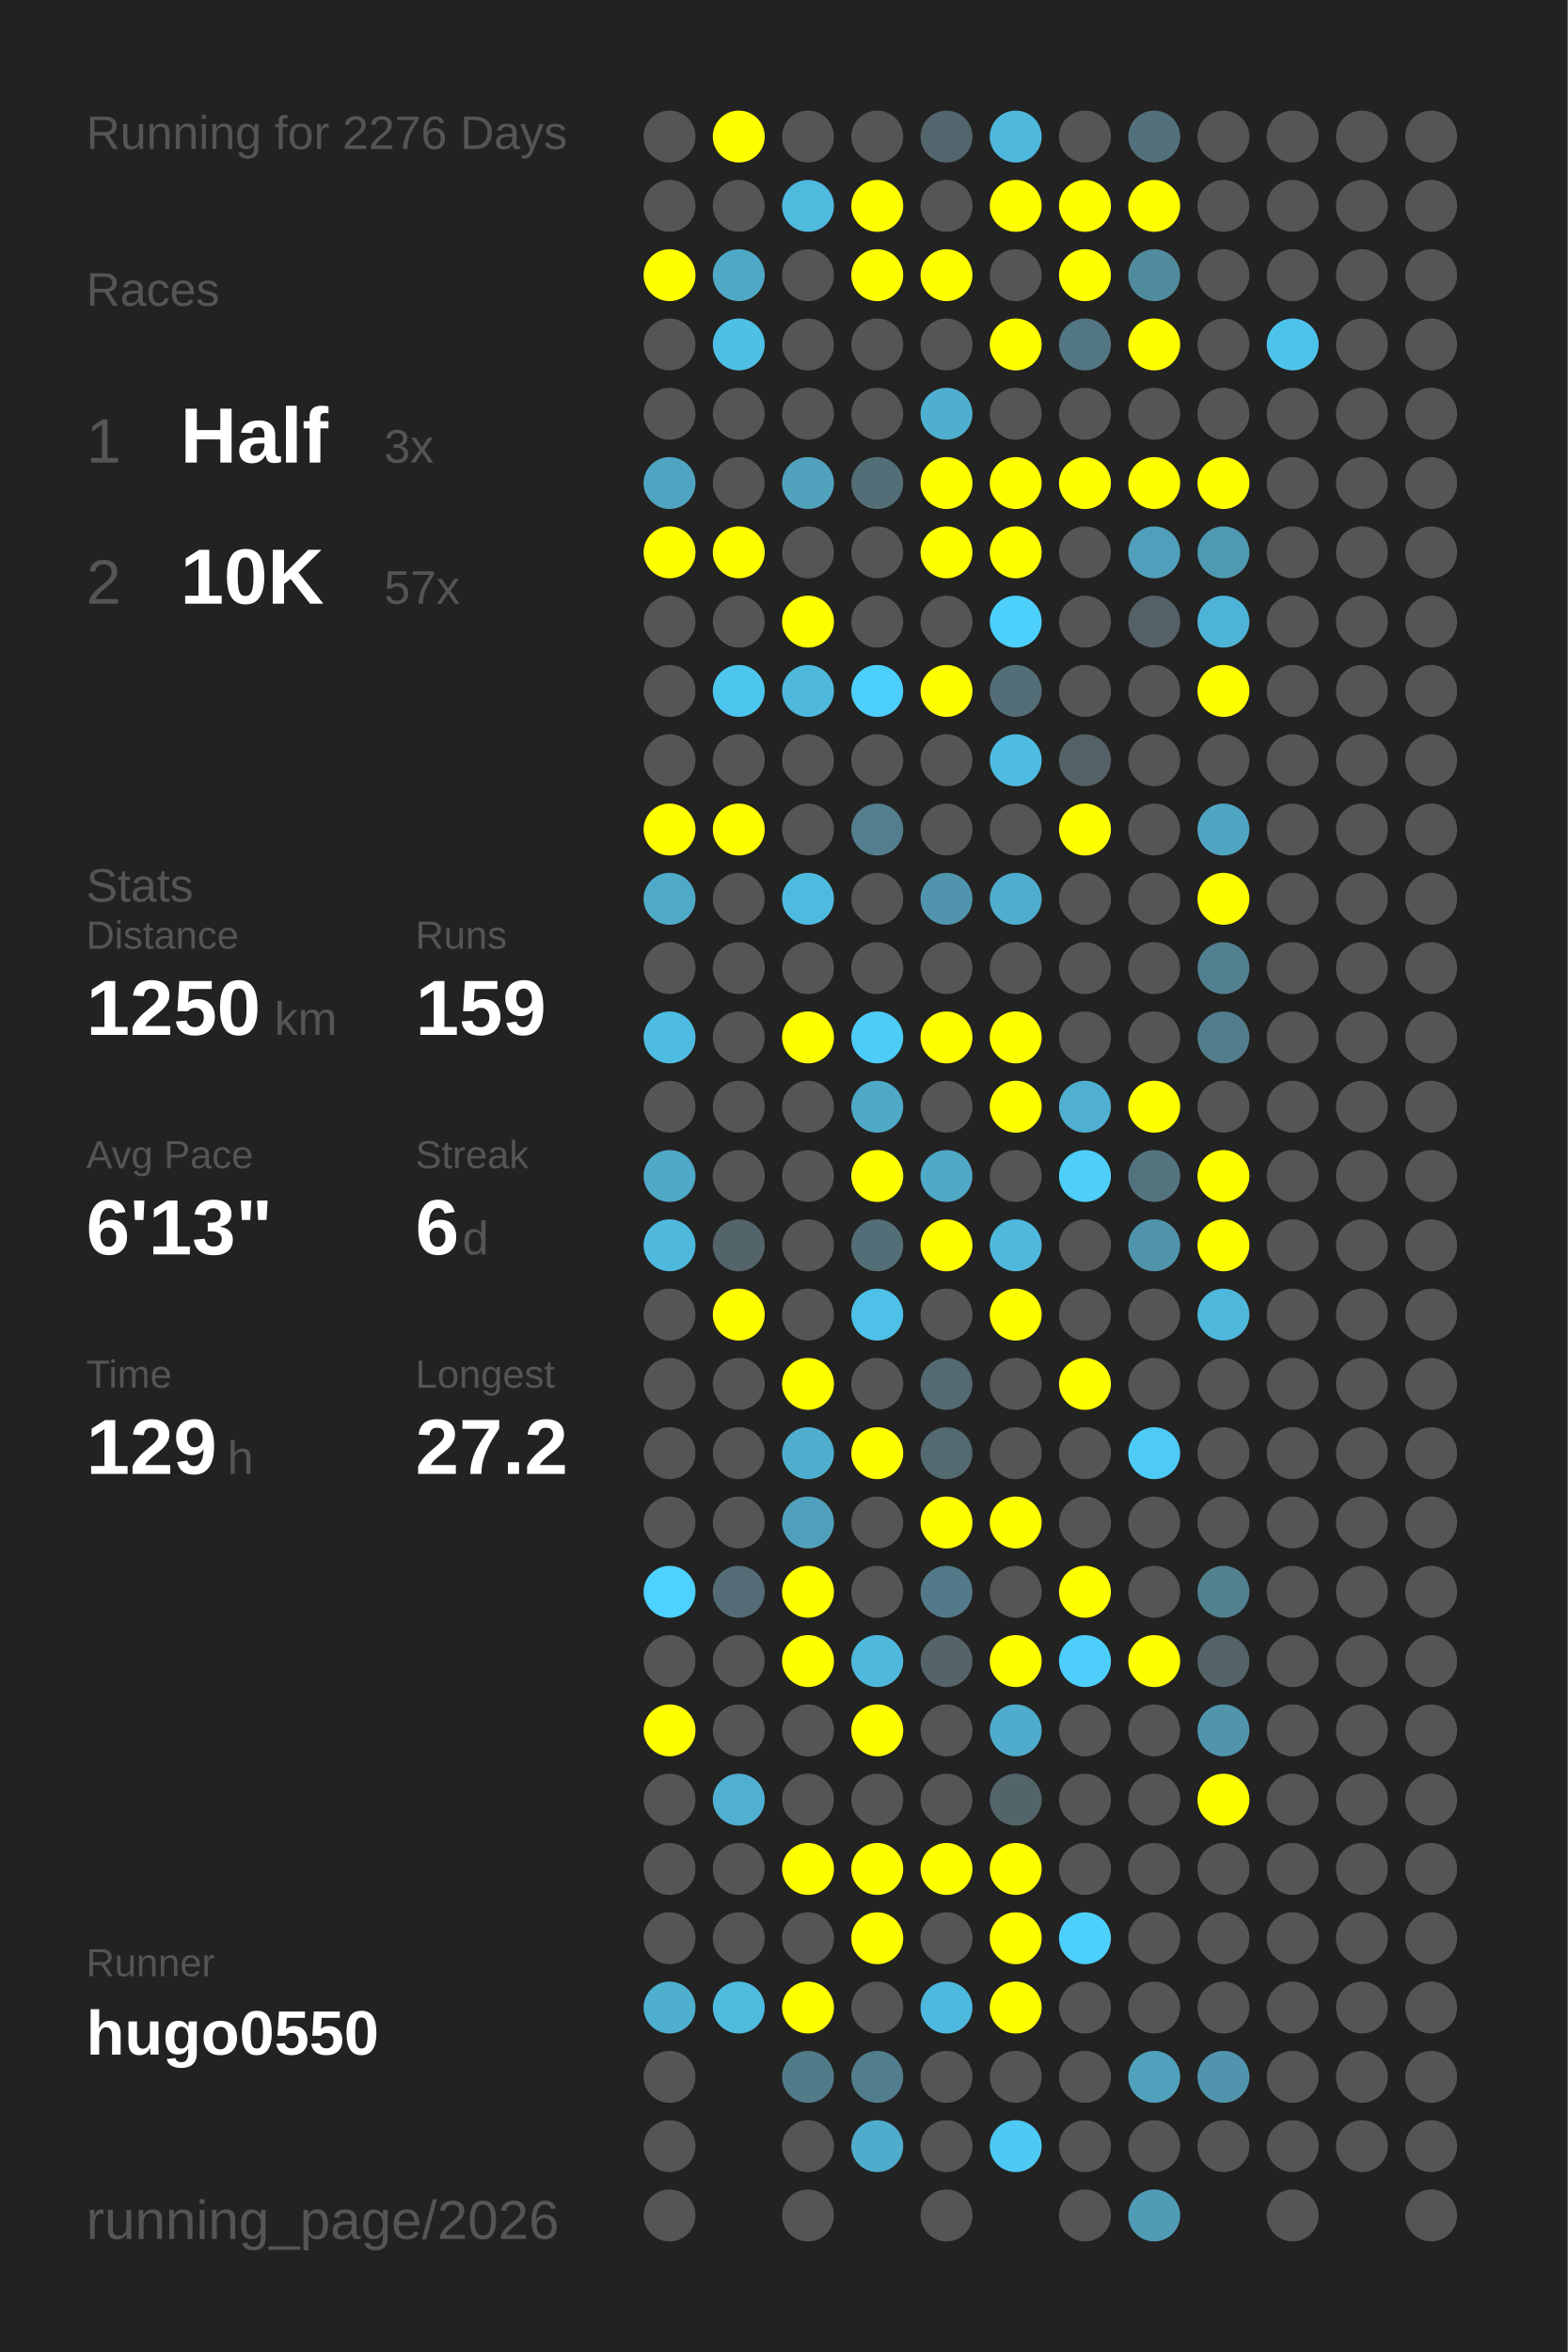
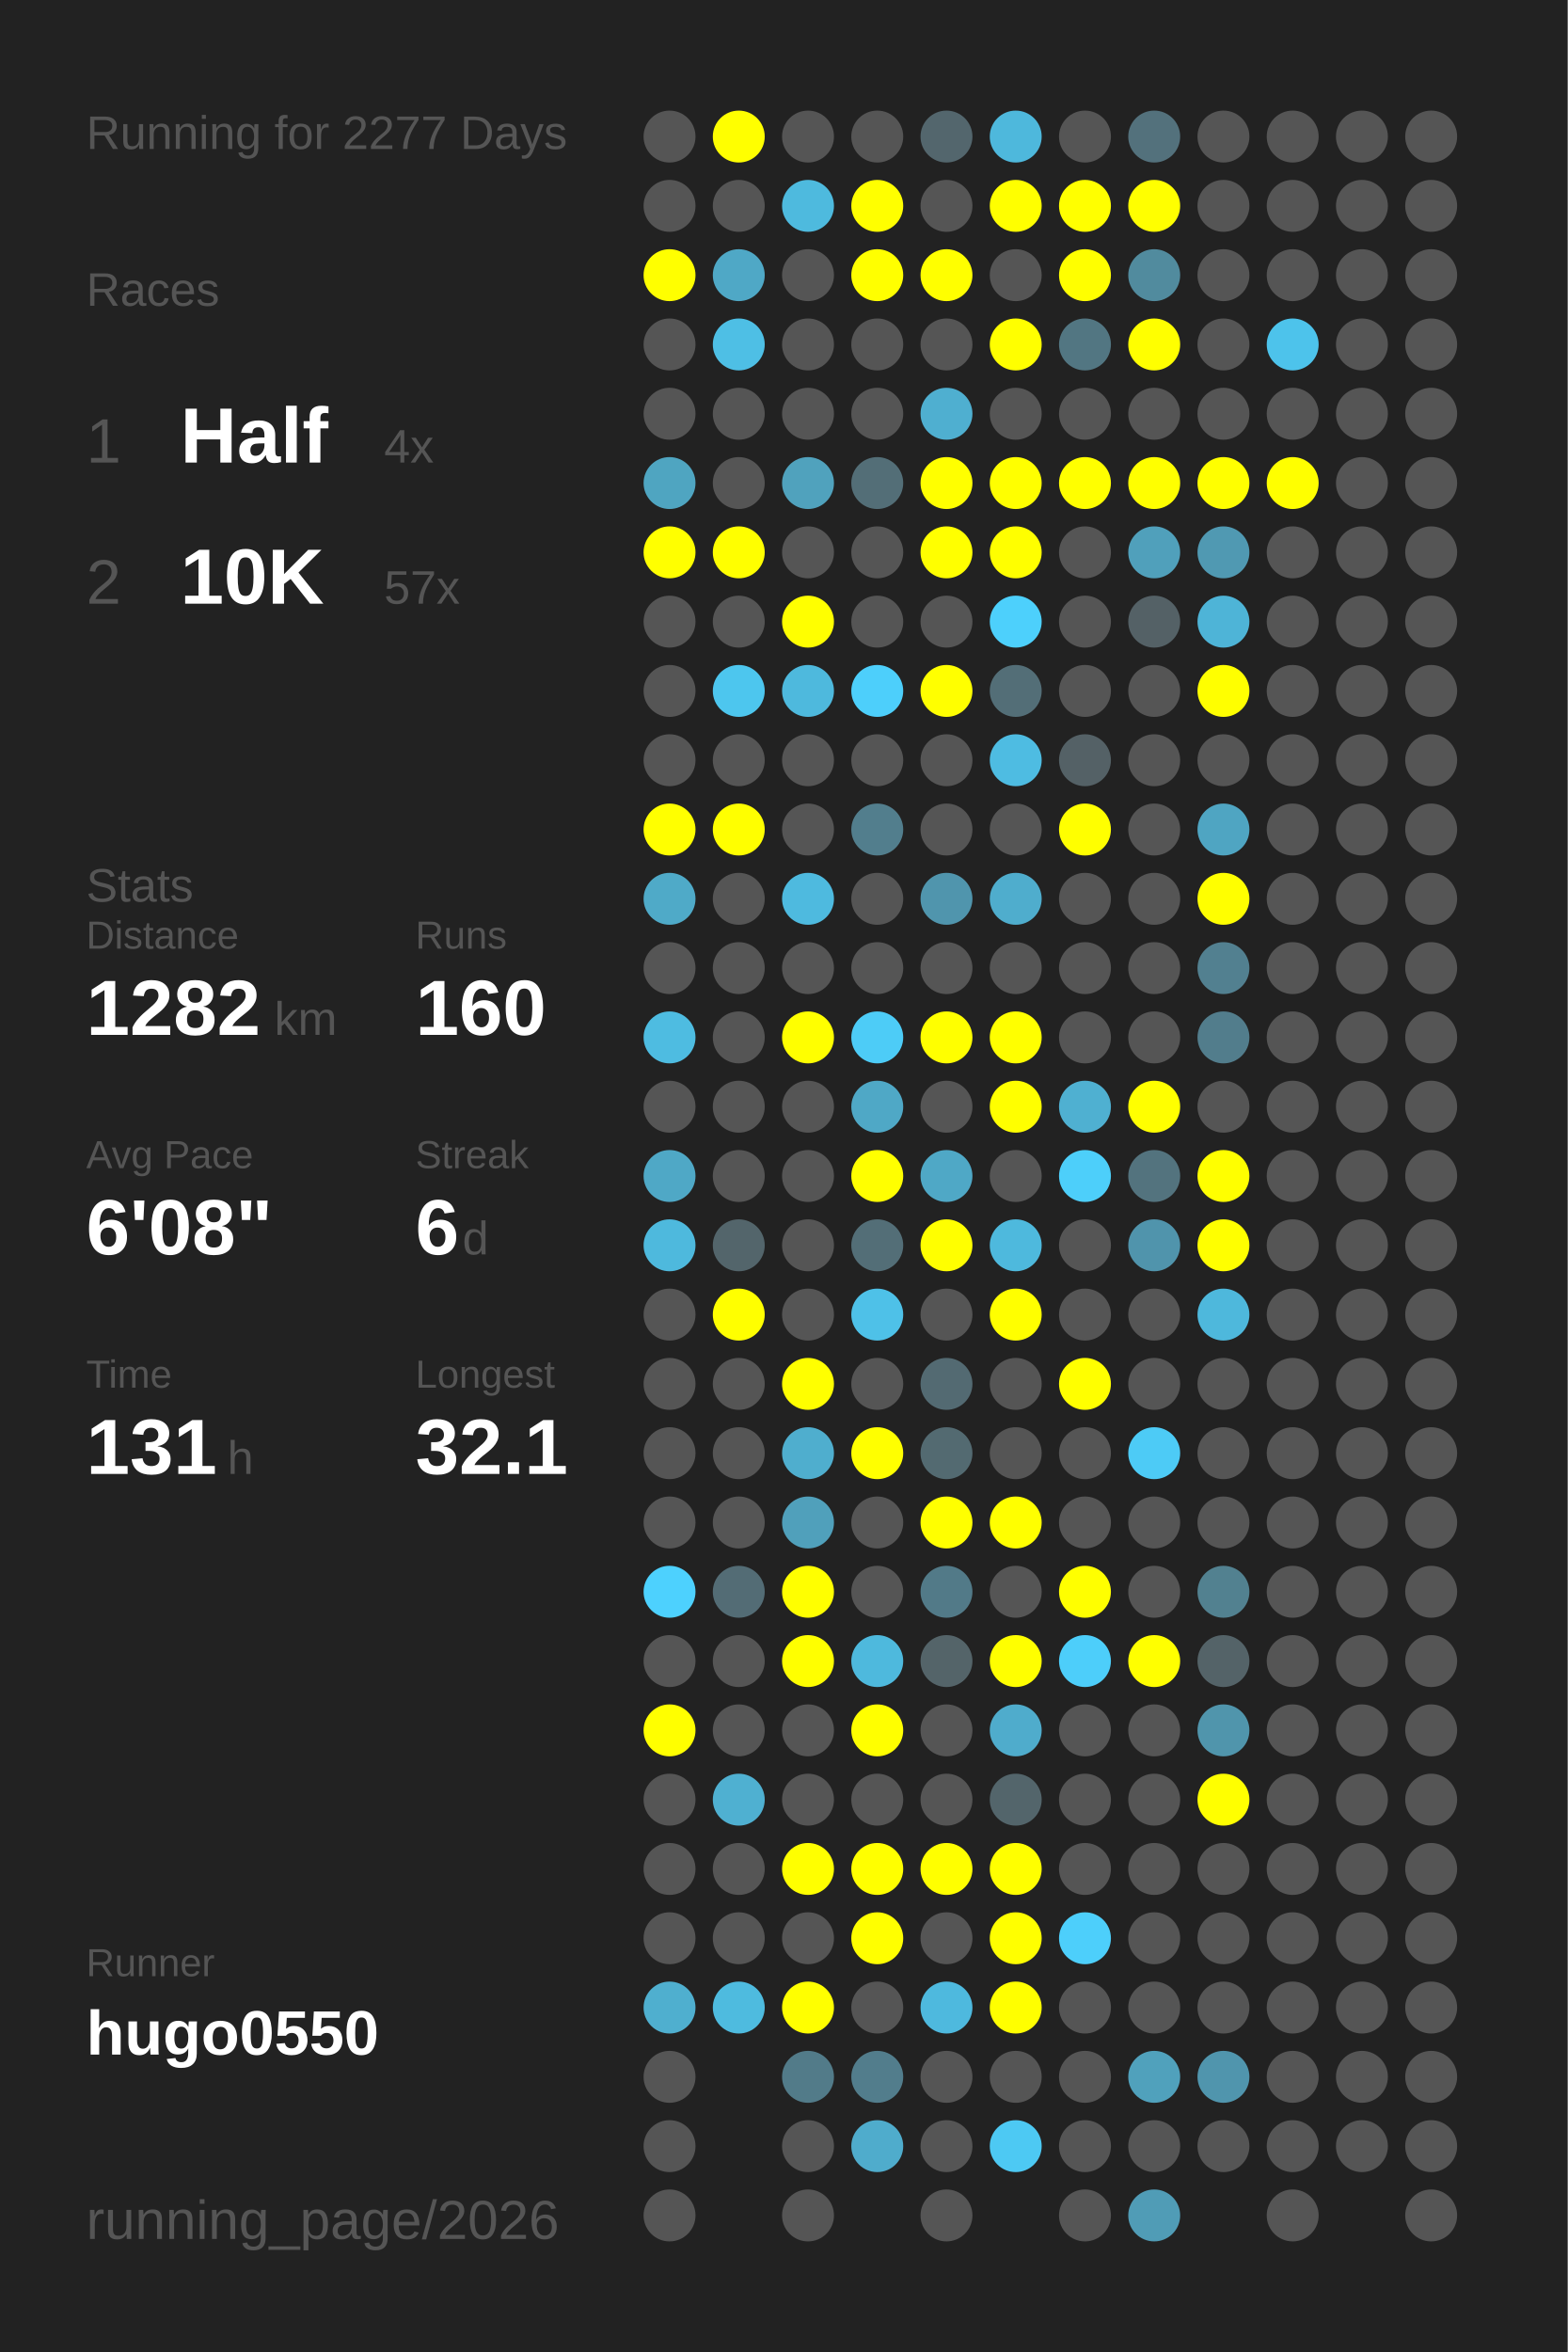
<svg xmlns="http://www.w3.org/2000/svg" baseProfile="full" height="300mm" version="1.1" viewBox="0,0,200,300" width="200mm">
  <defs />
  <rect fill="#222222" height="300" width="200" x="0" y="0" />
-   <text fill="#555555" style="font-size:6px; font-family:Arial;" x="11" y="19">Running for 2276 Days</text>
+   <text fill="#555555" style="font-size:6px; font-family:Arial;" x="11" y="19">Running for 2277 Days</text>
  <text fill="#555555" style="font-size:6px; font-family:Arial;" x="11" y="39">Races</text>
  <text fill="#555555" style="font-size:8px; font-family:Arial;" x="11" y="59">1</text>
  <text fill="#FFFFFF" style="font-size:10px; font-family:Arial; font-weight:bold;" x="23" y="59">Half</text>
-   <text fill="#555555" style="font-size:6px; font-family:Arial;" x="49" y="59">3x</text>
+   <text fill="#555555" style="font-size:6px; font-family:Arial;" x="49" y="59">4x</text>
  <text fill="#555555" style="font-size:8px; font-family:Arial;" x="11" y="77">2</text>
  <text fill="#FFFFFF" style="font-size:10px; font-family:Arial; font-weight:bold;" x="23" y="77">10K</text>
  <text fill="#555555" style="font-size:6px; font-family:Arial;" x="49" y="77">57x</text>
  <text fill="#555555" style="font-size:6px; font-family:Arial;" x="11" y="115">Stats</text>
  <text fill="#555555" style="font-size:5px; font-family:Arial;" x="11" y="121">Distance</text>
-   <text fill="#FFFFFF" style="font-size:10px; font-family:Arial; font-weight:bold;" x="11" y="132">1250</text>
+   <text fill="#FFFFFF" style="font-size:10px; font-family:Arial; font-weight:bold;" x="11" y="132">1282</text>
  <text fill="#555555" style="font-size:6px; font-family:Arial;" x="35" y="132">km</text>
  <text fill="#555555" style="font-size:5px; font-family:Arial;" x="53" y="121">Runs</text>
-   <text fill="#FFFFFF" style="font-size:10px; font-family:Arial; font-weight:bold;" x="53" y="132">159</text>
+   <text fill="#FFFFFF" style="font-size:10px; font-family:Arial; font-weight:bold;" x="53" y="132">160</text>
  <text fill="#555555" style="font-size:5px; font-family:Arial;" x="11" y="149">Avg Pace</text>
-   <text fill="#FFFFFF" style="font-size:10px; font-family:Arial; font-weight:bold;" x="11" y="160">6'13"</text>
+   <text fill="#FFFFFF" style="font-size:10px; font-family:Arial; font-weight:bold;" x="11" y="160">6'08"</text>
  <text fill="#555555" style="font-size:5px; font-family:Arial;" x="53" y="149">Streak</text>
  <text fill="#FFFFFF" style="font-size:10px; font-family:Arial; font-weight:bold;" x="53" y="160">6</text>
  <text fill="#555555" style="font-size:6px; font-family:Arial;" x="59" y="160">d</text>
  <text fill="#555555" style="font-size:5px; font-family:Arial;" x="11" y="177">Time</text>
-   <text fill="#FFFFFF" style="font-size:10px; font-family:Arial; font-weight:bold;" x="11" y="188">129</text>
+   <text fill="#FFFFFF" style="font-size:10px; font-family:Arial; font-weight:bold;" x="11" y="188">131</text>
  <text fill="#555555" style="font-size:6px; font-family:Arial;" x="29" y="188">h</text>
  <text fill="#555555" style="font-size:5px; font-family:Arial;" x="53" y="177">Longest</text>
-   <text fill="#FFFFFF" style="font-size:10px; font-family:Arial; font-weight:bold;" x="53" y="188">27.2</text>
+   <text fill="#FFFFFF" style="font-size:10px; font-family:Arial; font-weight:bold;" x="53" y="188">32.1</text>
  <text fill="#555555" style="font-size:5px; font-family:Arial;" x="11" y="252.065">Runner</text>
  <text fill="#FFFFFF" style="font-size:8px; font-family:Arial; font-weight:bold;" x="11" y="262.065">hugo0550</text>
  <text fill="#555555" style="font-size:7px; font-family:Arial;" x="11" y="285.581">running_page/2026</text>
  <circle cx="85.417" cy="17.419" fill="#555555" r="3.312" />
  <circle cx="85.417" cy="26.258" fill="#555555" r="3.312" />
  <circle cx="85.417" cy="35.097" fill="#FFFF00" r="3.312" />
  <circle cx="85.417" cy="43.935" fill="#555555" r="3.312" />
  <circle cx="85.417" cy="52.774" fill="#555555" r="3.312" />
  <circle cx="85.417" cy="61.613" fill="#4fa5c1" r="3.312" />
  <circle cx="85.417" cy="70.452" fill="#FFFF00" r="3.312" />
  <circle cx="85.417" cy="79.29" fill="#555555" r="3.312" />
  <circle cx="85.417" cy="88.129" fill="#555555" r="3.312" />
  <circle cx="85.417" cy="96.968" fill="#555555" r="3.312" />
  <circle cx="85.417" cy="105.806" fill="#FFFF00" r="3.312" />
  <circle cx="85.417" cy="114.645" fill="#4faac8" r="3.312" />
  <circle cx="85.417" cy="123.484" fill="#555555" r="3.312" />
  <circle cx="85.417" cy="132.323" fill="#4ebce1" r="3.312" />
  <circle cx="85.417" cy="141.161" fill="#555555" r="3.312" />
  <circle cx="85.417" cy="150" fill="#4fa8c6" r="3.312" />
  <circle cx="85.417" cy="158.839" fill="#4eb9dd" r="3.312" />
  <circle cx="85.417" cy="167.677" fill="#555555" r="3.312" />
  <circle cx="85.417" cy="176.516" fill="#555555" r="3.312" />
  <circle cx="85.417" cy="185.355" fill="#555555" r="3.312" />
  <circle cx="85.417" cy="194.194" fill="#555555" r="3.312" />
  <circle cx="85.417" cy="203.032" fill="#4dd1fe" r="3.312" />
  <circle cx="85.417" cy="211.871" fill="#555555" r="3.312" />
  <circle cx="85.417" cy="220.71" fill="#FFFF00" r="3.312" />
  <circle cx="85.417" cy="229.548" fill="#555555" r="3.312" />
  <circle cx="85.417" cy="238.387" fill="#555555" r="3.312" />
  <circle cx="85.417" cy="247.226" fill="#555555" r="3.312" />
  <circle cx="85.417" cy="256.065" fill="#4fafcf" r="3.312" />
  <circle cx="85.417" cy="264.903" fill="#555555" r="3.312" />
  <circle cx="85.417" cy="273.742" fill="#555555" r="3.312" />
  <circle cx="85.417" cy="282.581" fill="#555555" r="3.312" />
  <circle cx="94.25" cy="17.419" fill="#FFFF00" r="3.312" />
  <circle cx="94.25" cy="26.258" fill="#555555" r="3.312" />
  <circle cx="94.25" cy="35.097" fill="#4fa8c6" r="3.312" />
  <circle cx="94.25" cy="43.935" fill="#4ebfe5" r="3.312" />
  <circle cx="94.25" cy="52.774" fill="#555555" r="3.312" />
  <circle cx="94.25" cy="61.613" fill="#555555" r="3.312" />
  <circle cx="94.25" cy="70.452" fill="#FFFF00" r="3.312" />
  <circle cx="94.25" cy="79.29" fill="#555555" r="3.312" />
  <circle cx="94.25" cy="88.129" fill="#4dc6ee" r="3.312" />
  <circle cx="94.25" cy="96.968" fill="#555555" r="3.312" />
  <circle cx="94.25" cy="105.806" fill="#FFFF00" r="3.312" />
  <circle cx="94.25" cy="114.645" fill="#555555" r="3.312" />
  <circle cx="94.25" cy="123.484" fill="#555555" r="3.312" />
  <circle cx="94.25" cy="132.323" fill="#555555" r="3.312" />
  <circle cx="94.25" cy="141.161" fill="#555555" r="3.312" />
  <circle cx="94.25" cy="150" fill="#555555" r="3.312" />
  <circle cx="94.25" cy="158.839" fill="#53656b" r="3.312" />
  <circle cx="94.25" cy="167.677" fill="#FFFF00" r="3.312" />
  <circle cx="94.25" cy="176.516" fill="#555555" r="3.312" />
  <circle cx="94.25" cy="185.355" fill="#555555" r="3.312" />
  <circle cx="94.25" cy="194.194" fill="#555555" r="3.312" />
  <circle cx="94.25" cy="203.032" fill="#536c75" r="3.312" />
  <circle cx="94.25" cy="211.871" fill="#555555" r="3.312" />
  <circle cx="94.25" cy="220.71" fill="#555555" r="3.312" />
  <circle cx="94.25" cy="229.548" fill="#4fb0d1" r="3.312" />
  <circle cx="94.25" cy="238.387" fill="#555555" r="3.312" />
  <circle cx="94.25" cy="247.226" fill="#555555" r="3.312" />
  <circle cx="94.25" cy="256.065" fill="#4ebbdf" r="3.312" />
  <circle cx="103.083" cy="17.419" fill="#555555" r="3.312" />
  <circle cx="103.083" cy="26.258" fill="#4ebade" r="3.312" />
  <circle cx="103.083" cy="35.097" fill="#555555" r="3.312" />
  <circle cx="103.083" cy="43.935" fill="#555555" r="3.312" />
  <circle cx="103.083" cy="52.774" fill="#555555" r="3.312" />
  <circle cx="103.083" cy="61.613" fill="#50a2bd" r="3.312" />
  <circle cx="103.083" cy="70.452" fill="#555555" r="3.312" />
  <circle cx="103.083" cy="79.29" fill="#FFFF00" r="3.312" />
  <circle cx="103.083" cy="88.129" fill="#4eb9dd" r="3.312" />
  <circle cx="103.083" cy="96.968" fill="#555555" r="3.312" />
  <circle cx="103.083" cy="105.806" fill="#555555" r="3.312" />
  <circle cx="103.083" cy="114.645" fill="#4ebadf" r="3.312" />
  <circle cx="103.083" cy="123.484" fill="#555555" r="3.312" />
  <circle cx="103.083" cy="132.323" fill="#FFFF00" r="3.312" />
  <circle cx="103.083" cy="141.161" fill="#555555" r="3.312" />
  <circle cx="103.083" cy="150" fill="#555555" r="3.312" />
  <circle cx="103.083" cy="158.839" fill="#555555" r="3.312" />
  <circle cx="103.083" cy="167.677" fill="#555555" r="3.312" />
  <circle cx="103.083" cy="176.516" fill="#FFFF00" r="3.312" />
  <circle cx="103.083" cy="185.355" fill="#4faece" r="3.312" />
  <circle cx="103.083" cy="194.194" fill="#50a0bb" r="3.312" />
  <circle cx="103.083" cy="203.032" fill="#FFFF00" r="3.312" />
  <circle cx="103.083" cy="211.871" fill="#FFFF00" r="3.312" />
  <circle cx="103.083" cy="220.71" fill="#555555" r="3.312" />
  <circle cx="103.083" cy="229.548" fill="#555555" r="3.312" />
  <circle cx="103.083" cy="238.387" fill="#FFFF00" r="3.312" />
  <circle cx="103.083" cy="247.226" fill="#555555" r="3.312" />
  <circle cx="103.083" cy="256.065" fill="#FFFF00" r="3.312" />
  <circle cx="103.083" cy="264.903" fill="#527b89" r="3.312" />
  <circle cx="103.083" cy="273.742" fill="#555555" r="3.312" />
  <circle cx="103.083" cy="282.581" fill="#555555" r="3.312" />
  <circle cx="111.917" cy="17.419" fill="#555555" r="3.312" />
  <circle cx="111.917" cy="26.258" fill="#FFFF00" r="3.312" />
  <circle cx="111.917" cy="35.097" fill="#FFFF00" r="3.312" />
  <circle cx="111.917" cy="43.935" fill="#555555" r="3.312" />
  <circle cx="111.917" cy="52.774" fill="#555555" r="3.312" />
  <circle cx="111.917" cy="61.613" fill="#536e77" r="3.312" />
  <circle cx="111.917" cy="70.452" fill="#555555" r="3.312" />
  <circle cx="111.917" cy="79.29" fill="#555555" r="3.312" />
  <circle cx="111.917" cy="88.129" fill="#4dcffb" r="3.312" />
  <circle cx="111.917" cy="96.968" fill="#555555" r="3.312" />
  <circle cx="111.917" cy="105.806" fill="#527e8d" r="3.312" />
  <circle cx="111.917" cy="114.645" fill="#555555" r="3.312" />
  <circle cx="111.917" cy="123.484" fill="#555555" r="3.312" />
  <circle cx="111.917" cy="132.323" fill="#4dccf7" r="3.312" />
  <circle cx="111.917" cy="141.161" fill="#4fa8c6" r="3.312" />
  <circle cx="111.917" cy="150" fill="#FFFF00" r="3.312" />
  <circle cx="111.917" cy="158.839" fill="#536e77" r="3.312" />
  <circle cx="111.917" cy="167.677" fill="#4ec1e8" r="3.312" />
  <circle cx="111.917" cy="176.516" fill="#555555" r="3.312" />
  <circle cx="111.917" cy="185.355" fill="#FFFF00" r="3.312" />
  <circle cx="111.917" cy="194.194" fill="#555555" r="3.312" />
  <circle cx="111.917" cy="203.032" fill="#555555" r="3.312" />
  <circle cx="111.917" cy="211.871" fill="#4eb9dd" r="3.312" />
  <circle cx="111.917" cy="220.71" fill="#FFFF00" r="3.312" />
  <circle cx="111.917" cy="229.548" fill="#555555" r="3.312" />
  <circle cx="111.917" cy="238.387" fill="#FFFF00" r="3.312" />
  <circle cx="111.917" cy="247.226" fill="#FFFF00" r="3.312" />
  <circle cx="111.917" cy="256.065" fill="#555555" r="3.312" />
  <circle cx="111.917" cy="264.903" fill="#527d8c" r="3.312" />
  <circle cx="111.917" cy="273.742" fill="#4faccc" r="3.312" />
  <circle cx="120.75" cy="17.419" fill="#53666d" r="3.312" />
  <circle cx="120.75" cy="26.258" fill="#555555" r="3.312" />
  <circle cx="120.75" cy="35.097" fill="#FFFF00" r="3.312" />
  <circle cx="120.75" cy="43.935" fill="#555555" r="3.312" />
  <circle cx="120.75" cy="52.774" fill="#4fafd0" r="3.312" />
  <circle cx="120.75" cy="61.613" fill="#FFFF00" r="3.312" />
  <circle cx="120.75" cy="70.452" fill="#FFFF00" r="3.312" />
  <circle cx="120.75" cy="79.29" fill="#555555" r="3.312" />
  <circle cx="120.75" cy="88.129" fill="#FFFF00" r="3.312" />
  <circle cx="120.75" cy="96.968" fill="#555555" r="3.312" />
  <circle cx="120.75" cy="105.806" fill="#555555" r="3.312" />
  <circle cx="120.75" cy="114.645" fill="#5095ad" r="3.312" />
  <circle cx="120.75" cy="123.484" fill="#555555" r="3.312" />
  <circle cx="120.75" cy="132.323" fill="#FFFF00" r="3.312" />
  <circle cx="120.75" cy="141.161" fill="#555555" r="3.312" />
  <circle cx="120.75" cy="150" fill="#4fa8c6" r="3.312" />
  <circle cx="120.75" cy="158.839" fill="#FFFF00" r="3.312" />
  <circle cx="120.75" cy="167.677" fill="#555555" r="3.312" />
  <circle cx="120.75" cy="176.516" fill="#536a72" r="3.312" />
  <circle cx="120.75" cy="185.355" fill="#536a71" r="3.312" />
  <circle cx="120.75" cy="194.194" fill="#FFFF00" r="3.312" />
  <circle cx="120.75" cy="203.032" fill="#527a88" r="3.312" />
  <circle cx="120.75" cy="211.871" fill="#546469" r="3.312" />
  <circle cx="120.75" cy="220.71" fill="#555555" r="3.312" />
  <circle cx="120.75" cy="229.548" fill="#555555" r="3.312" />
  <circle cx="120.75" cy="238.387" fill="#FFFF00" r="3.312" />
  <circle cx="120.75" cy="247.226" fill="#555555" r="3.312" />
  <circle cx="120.75" cy="256.065" fill="#4eb9de" r="3.312" />
  <circle cx="120.75" cy="264.903" fill="#555555" r="3.312" />
  <circle cx="120.75" cy="273.742" fill="#555555" r="3.312" />
  <circle cx="120.75" cy="282.581" fill="#555555" r="3.312" />
  <circle cx="129.583" cy="17.419" fill="#4eb8dc" r="3.312" />
  <circle cx="129.583" cy="26.258" fill="#FFFF00" r="3.312" />
  <circle cx="129.583" cy="35.097" fill="#555555" r="3.312" />
  <circle cx="129.583" cy="43.935" fill="#FFFF00" r="3.312" />
  <circle cx="129.583" cy="52.774" fill="#555555" r="3.312" />
  <circle cx="129.583" cy="61.613" fill="#FFFF00" r="3.312" />
  <circle cx="129.583" cy="70.452" fill="#FFFF00" r="3.312" />
  <circle cx="129.583" cy="79.29" fill="#4dd0fc" r="3.312" />
  <circle cx="129.583" cy="88.129" fill="#536e77" r="3.312" />
  <circle cx="129.583" cy="96.968" fill="#4ebce2" r="3.312" />
  <circle cx="129.583" cy="105.806" fill="#555555" r="3.312" />
  <circle cx="129.583" cy="114.645" fill="#4fadcd" r="3.312" />
  <circle cx="129.583" cy="123.484" fill="#555555" r="3.312" />
  <circle cx="129.583" cy="132.323" fill="#FFFF00" r="3.312" />
  <circle cx="129.583" cy="141.161" fill="#FFFF00" r="3.312" />
  <circle cx="129.583" cy="150" fill="#555555" r="3.312" />
  <circle cx="129.583" cy="158.839" fill="#4eb9dd" r="3.312" />
  <circle cx="129.583" cy="167.677" fill="#FFFF00" r="3.312" />
  <circle cx="129.583" cy="176.516" fill="#555555" r="3.312" />
  <circle cx="129.583" cy="185.355" fill="#555555" r="3.312" />
  <circle cx="129.583" cy="194.194" fill="#FFFF00" r="3.312" />
  <circle cx="129.583" cy="203.032" fill="#555555" r="3.312" />
  <circle cx="129.583" cy="211.871" fill="#FFFF00" r="3.312" />
  <circle cx="129.583" cy="220.71" fill="#4faccc" r="3.312" />
  <circle cx="129.583" cy="229.548" fill="#53656b" r="3.312" />
  <circle cx="129.583" cy="238.387" fill="#FFFF00" r="3.312" />
  <circle cx="129.583" cy="247.226" fill="#FFFF00" r="3.312" />
  <circle cx="129.583" cy="256.065" fill="#FFFF00" r="3.312" />
  <circle cx="129.583" cy="264.903" fill="#555555" r="3.312" />
  <circle cx="129.583" cy="273.742" fill="#4dc9f3" r="3.312" />
  <circle cx="138.417" cy="17.419" fill="#555555" r="3.312" />
  <circle cx="138.417" cy="26.258" fill="#FFFF00" r="3.312" />
  <circle cx="138.417" cy="35.097" fill="#FFFF00" r="3.312" />
  <circle cx="138.417" cy="43.935" fill="#527682" r="3.312" />
  <circle cx="138.417" cy="52.774" fill="#555555" r="3.312" />
  <circle cx="138.417" cy="61.613" fill="#FFFF00" r="3.312" />
  <circle cx="138.417" cy="70.452" fill="#555555" r="3.312" />
  <circle cx="138.417" cy="79.29" fill="#555555" r="3.312" />
  <circle cx="138.417" cy="88.129" fill="#555555" r="3.312" />
  <circle cx="138.417" cy="96.968" fill="#546166" r="3.312" />
  <circle cx="138.417" cy="105.806" fill="#FFFF00" r="3.312" />
  <circle cx="138.417" cy="114.645" fill="#555555" r="3.312" />
  <circle cx="138.417" cy="123.484" fill="#555555" r="3.312" />
  <circle cx="138.417" cy="132.323" fill="#555555" r="3.312" />
  <circle cx="138.417" cy="141.161" fill="#4fb0d1" r="3.312" />
  <circle cx="138.417" cy="150" fill="#4dcffa" r="3.312" />
  <circle cx="138.417" cy="158.839" fill="#555555" r="3.312" />
  <circle cx="138.417" cy="167.677" fill="#555555" r="3.312" />
  <circle cx="138.417" cy="176.516" fill="#FFFF00" r="3.312" />
  <circle cx="138.417" cy="185.355" fill="#555555" r="3.312" />
  <circle cx="138.417" cy="194.194" fill="#555555" r="3.312" />
  <circle cx="138.417" cy="203.032" fill="#FFFF00" r="3.312" />
  <circle cx="138.417" cy="211.871" fill="#4dcefa" r="3.312" />
  <circle cx="138.417" cy="220.71" fill="#555555" r="3.312" />
  <circle cx="138.417" cy="229.548" fill="#555555" r="3.312" />
  <circle cx="138.417" cy="238.387" fill="#555555" r="3.312" />
  <circle cx="138.417" cy="247.226" fill="#4dcffb" r="3.312" />
  <circle cx="138.417" cy="256.065" fill="#555555" r="3.312" />
  <circle cx="138.417" cy="264.903" fill="#555555" r="3.312" />
  <circle cx="138.417" cy="273.742" fill="#555555" r="3.312" />
  <circle cx="138.417" cy="282.581" fill="#555555" r="3.312" />
  <circle cx="147.25" cy="17.419" fill="#53717c" r="3.312" />
  <circle cx="147.25" cy="26.258" fill="#FFFF00" r="3.312" />
  <circle cx="147.25" cy="35.097" fill="#518b9e" r="3.312" />
  <circle cx="147.25" cy="43.935" fill="#FFFF00" r="3.312" />
  <circle cx="147.25" cy="52.774" fill="#555555" r="3.312" />
  <circle cx="147.25" cy="61.613" fill="#FFFF00" r="3.312" />
  <circle cx="147.25" cy="70.452" fill="#50a0bb" r="3.312" />
  <circle cx="147.25" cy="79.29" fill="#546166" r="3.312" />
  <circle cx="147.25" cy="88.129" fill="#555555" r="3.312" />
  <circle cx="147.25" cy="96.968" fill="#555555" r="3.312" />
  <circle cx="147.25" cy="105.806" fill="#555555" r="3.312" />
  <circle cx="147.25" cy="114.645" fill="#555555" r="3.312" />
  <circle cx="147.25" cy="123.484" fill="#555555" r="3.312" />
  <circle cx="147.25" cy="132.323" fill="#555555" r="3.312" />
  <circle cx="147.25" cy="141.161" fill="#FFFF00" r="3.312" />
  <circle cx="147.25" cy="150" fill="#53737e" r="3.312" />
  <circle cx="147.25" cy="158.839" fill="#5094ac" r="3.312" />
  <circle cx="147.25" cy="167.677" fill="#555555" r="3.312" />
  <circle cx="147.25" cy="176.516" fill="#555555" r="3.312" />
  <circle cx="147.25" cy="185.355" fill="#4dcbf6" r="3.312" />
  <circle cx="147.25" cy="194.194" fill="#555555" r="3.312" />
  <circle cx="147.25" cy="203.032" fill="#555555" r="3.312" />
  <circle cx="147.25" cy="211.871" fill="#FFFF00" r="3.312" />
  <circle cx="147.25" cy="220.71" fill="#555555" r="3.312" />
  <circle cx="147.25" cy="229.548" fill="#555555" r="3.312" />
  <circle cx="147.25" cy="238.387" fill="#555555" r="3.312" />
  <circle cx="147.25" cy="247.226" fill="#555555" r="3.312" />
  <circle cx="147.25" cy="256.065" fill="#555555" r="3.312" />
  <circle cx="147.25" cy="264.903" fill="#50a1bc" r="3.312" />
  <circle cx="147.25" cy="273.742" fill="#555555" r="3.312" />
  <circle cx="147.25" cy="282.581" fill="#509cb6" r="3.312" />
  <circle cx="156.083" cy="17.419" fill="#555555" r="3.312" />
  <circle cx="156.083" cy="26.258" fill="#555555" r="3.312" />
  <circle cx="156.083" cy="35.097" fill="#555555" r="3.312" />
  <circle cx="156.083" cy="43.935" fill="#555555" r="3.312" />
  <circle cx="156.083" cy="52.774" fill="#555555" r="3.312" />
  <circle cx="156.083" cy="61.613" fill="#FFFF00" r="3.312" />
  <circle cx="156.083" cy="70.452" fill="#5099b2" r="3.312" />
  <circle cx="156.083" cy="79.29" fill="#4eb4d7" r="3.312" />
  <circle cx="156.083" cy="88.129" fill="#FFFF00" r="3.312" />
  <circle cx="156.083" cy="96.968" fill="#555555" r="3.312" />
  <circle cx="156.083" cy="105.806" fill="#4fa5c2" r="3.312" />
  <circle cx="156.083" cy="114.645" fill="#FFFF00" r="3.312" />
  <circle cx="156.083" cy="123.484" fill="#528090" r="3.312" />
  <circle cx="156.083" cy="132.323" fill="#527d8c" r="3.312" />
  <circle cx="156.083" cy="141.161" fill="#555555" r="3.312" />
  <circle cx="156.083" cy="150" fill="#FFFF00" r="3.312" />
  <circle cx="156.083" cy="158.839" fill="#FFFF00" r="3.312" />
  <circle cx="156.083" cy="167.677" fill="#4eb8dc" r="3.312" />
  <circle cx="156.083" cy="176.516" fill="#555555" r="3.312" />
  <circle cx="156.083" cy="185.355" fill="#555555" r="3.312" />
  <circle cx="156.083" cy="194.194" fill="#555555" r="3.312" />
  <circle cx="156.083" cy="203.032" fill="#528190" r="3.312" />
  <circle cx="156.083" cy="211.871" fill="#546368" r="3.312" />
  <circle cx="156.083" cy="220.71" fill="#5095ac" r="3.312" />
  <circle cx="156.083" cy="229.548" fill="#FFFF00" r="3.312" />
  <circle cx="156.083" cy="238.387" fill="#555555" r="3.312" />
  <circle cx="156.083" cy="247.226" fill="#555555" r="3.312" />
  <circle cx="156.083" cy="256.065" fill="#555555" r="3.312" />
  <circle cx="156.083" cy="264.903" fill="#5095ad" r="3.312" />
  <circle cx="156.083" cy="273.742" fill="#555555" r="3.312" />
  <circle cx="164.917" cy="17.419" fill="#555555" r="3.312" />
  <circle cx="164.917" cy="26.258" fill="#555555" r="3.312" />
  <circle cx="164.917" cy="35.097" fill="#555555" r="3.312" />
  <circle cx="164.917" cy="43.935" fill="#4dc3eb" r="3.312" />
  <circle cx="164.917" cy="52.774" fill="#555555" r="3.312" />
-   <circle cx="164.917" cy="61.613" fill="#555555" r="3.312" />
+   <circle cx="164.917" cy="61.613" fill="#FFFF00" r="3.312" />
  <circle cx="164.917" cy="70.452" fill="#555555" r="3.312" />
  <circle cx="164.917" cy="79.29" fill="#555555" r="3.312" />
  <circle cx="164.917" cy="88.129" fill="#555555" r="3.312" />
  <circle cx="164.917" cy="96.968" fill="#555555" r="3.312" />
  <circle cx="164.917" cy="105.806" fill="#555555" r="3.312" />
  <circle cx="164.917" cy="114.645" fill="#555555" r="3.312" />
  <circle cx="164.917" cy="123.484" fill="#555555" r="3.312" />
  <circle cx="164.917" cy="132.323" fill="#555555" r="3.312" />
  <circle cx="164.917" cy="141.161" fill="#555555" r="3.312" />
  <circle cx="164.917" cy="150" fill="#555555" r="3.312" />
  <circle cx="164.917" cy="158.839" fill="#555555" r="3.312" />
  <circle cx="164.917" cy="167.677" fill="#555555" r="3.312" />
  <circle cx="164.917" cy="176.516" fill="#555555" r="3.312" />
  <circle cx="164.917" cy="185.355" fill="#555555" r="3.312" />
  <circle cx="164.917" cy="194.194" fill="#555555" r="3.312" />
  <circle cx="164.917" cy="203.032" fill="#555555" r="3.312" />
  <circle cx="164.917" cy="211.871" fill="#555555" r="3.312" />
  <circle cx="164.917" cy="220.71" fill="#555555" r="3.312" />
  <circle cx="164.917" cy="229.548" fill="#555555" r="3.312" />
  <circle cx="164.917" cy="238.387" fill="#555555" r="3.312" />
  <circle cx="164.917" cy="247.226" fill="#555555" r="3.312" />
  <circle cx="164.917" cy="256.065" fill="#555555" r="3.312" />
  <circle cx="164.917" cy="264.903" fill="#555555" r="3.312" />
  <circle cx="164.917" cy="273.742" fill="#555555" r="3.312" />
  <circle cx="164.917" cy="282.581" fill="#555555" r="3.312" />
  <circle cx="173.75" cy="17.419" fill="#555555" r="3.312" />
  <circle cx="173.75" cy="26.258" fill="#555555" r="3.312" />
  <circle cx="173.75" cy="35.097" fill="#555555" r="3.312" />
  <circle cx="173.75" cy="43.935" fill="#555555" r="3.312" />
  <circle cx="173.75" cy="52.774" fill="#555555" r="3.312" />
  <circle cx="173.75" cy="61.613" fill="#555555" r="3.312" />
  <circle cx="173.75" cy="70.452" fill="#555555" r="3.312" />
  <circle cx="173.75" cy="79.29" fill="#555555" r="3.312" />
  <circle cx="173.75" cy="88.129" fill="#555555" r="3.312" />
  <circle cx="173.75" cy="96.968" fill="#555555" r="3.312" />
  <circle cx="173.75" cy="105.806" fill="#555555" r="3.312" />
  <circle cx="173.75" cy="114.645" fill="#555555" r="3.312" />
  <circle cx="173.75" cy="123.484" fill="#555555" r="3.312" />
  <circle cx="173.75" cy="132.323" fill="#555555" r="3.312" />
  <circle cx="173.75" cy="141.161" fill="#555555" r="3.312" />
  <circle cx="173.75" cy="150" fill="#555555" r="3.312" />
  <circle cx="173.75" cy="158.839" fill="#555555" r="3.312" />
  <circle cx="173.75" cy="167.677" fill="#555555" r="3.312" />
  <circle cx="173.75" cy="176.516" fill="#555555" r="3.312" />
  <circle cx="173.75" cy="185.355" fill="#555555" r="3.312" />
  <circle cx="173.75" cy="194.194" fill="#555555" r="3.312" />
  <circle cx="173.75" cy="203.032" fill="#555555" r="3.312" />
  <circle cx="173.75" cy="211.871" fill="#555555" r="3.312" />
  <circle cx="173.75" cy="220.71" fill="#555555" r="3.312" />
  <circle cx="173.75" cy="229.548" fill="#555555" r="3.312" />
  <circle cx="173.75" cy="238.387" fill="#555555" r="3.312" />
  <circle cx="173.75" cy="247.226" fill="#555555" r="3.312" />
  <circle cx="173.75" cy="256.065" fill="#555555" r="3.312" />
  <circle cx="173.75" cy="264.903" fill="#555555" r="3.312" />
  <circle cx="173.75" cy="273.742" fill="#555555" r="3.312" />
  <circle cx="182.583" cy="17.419" fill="#555555" r="3.312" />
  <circle cx="182.583" cy="26.258" fill="#555555" r="3.312" />
  <circle cx="182.583" cy="35.097" fill="#555555" r="3.312" />
  <circle cx="182.583" cy="43.935" fill="#555555" r="3.312" />
  <circle cx="182.583" cy="52.774" fill="#555555" r="3.312" />
  <circle cx="182.583" cy="61.613" fill="#555555" r="3.312" />
  <circle cx="182.583" cy="70.452" fill="#555555" r="3.312" />
  <circle cx="182.583" cy="79.29" fill="#555555" r="3.312" />
  <circle cx="182.583" cy="88.129" fill="#555555" r="3.312" />
  <circle cx="182.583" cy="96.968" fill="#555555" r="3.312" />
  <circle cx="182.583" cy="105.806" fill="#555555" r="3.312" />
  <circle cx="182.583" cy="114.645" fill="#555555" r="3.312" />
  <circle cx="182.583" cy="123.484" fill="#555555" r="3.312" />
  <circle cx="182.583" cy="132.323" fill="#555555" r="3.312" />
  <circle cx="182.583" cy="141.161" fill="#555555" r="3.312" />
  <circle cx="182.583" cy="150" fill="#555555" r="3.312" />
  <circle cx="182.583" cy="158.839" fill="#555555" r="3.312" />
  <circle cx="182.583" cy="167.677" fill="#555555" r="3.312" />
  <circle cx="182.583" cy="176.516" fill="#555555" r="3.312" />
  <circle cx="182.583" cy="185.355" fill="#555555" r="3.312" />
  <circle cx="182.583" cy="194.194" fill="#555555" r="3.312" />
  <circle cx="182.583" cy="203.032" fill="#555555" r="3.312" />
  <circle cx="182.583" cy="211.871" fill="#555555" r="3.312" />
  <circle cx="182.583" cy="220.71" fill="#555555" r="3.312" />
  <circle cx="182.583" cy="229.548" fill="#555555" r="3.312" />
  <circle cx="182.583" cy="238.387" fill="#555555" r="3.312" />
  <circle cx="182.583" cy="247.226" fill="#555555" r="3.312" />
  <circle cx="182.583" cy="256.065" fill="#555555" r="3.312" />
  <circle cx="182.583" cy="264.903" fill="#555555" r="3.312" />
  <circle cx="182.583" cy="273.742" fill="#555555" r="3.312" />
  <circle cx="182.583" cy="282.581" fill="#555555" r="3.312" />
</svg>
